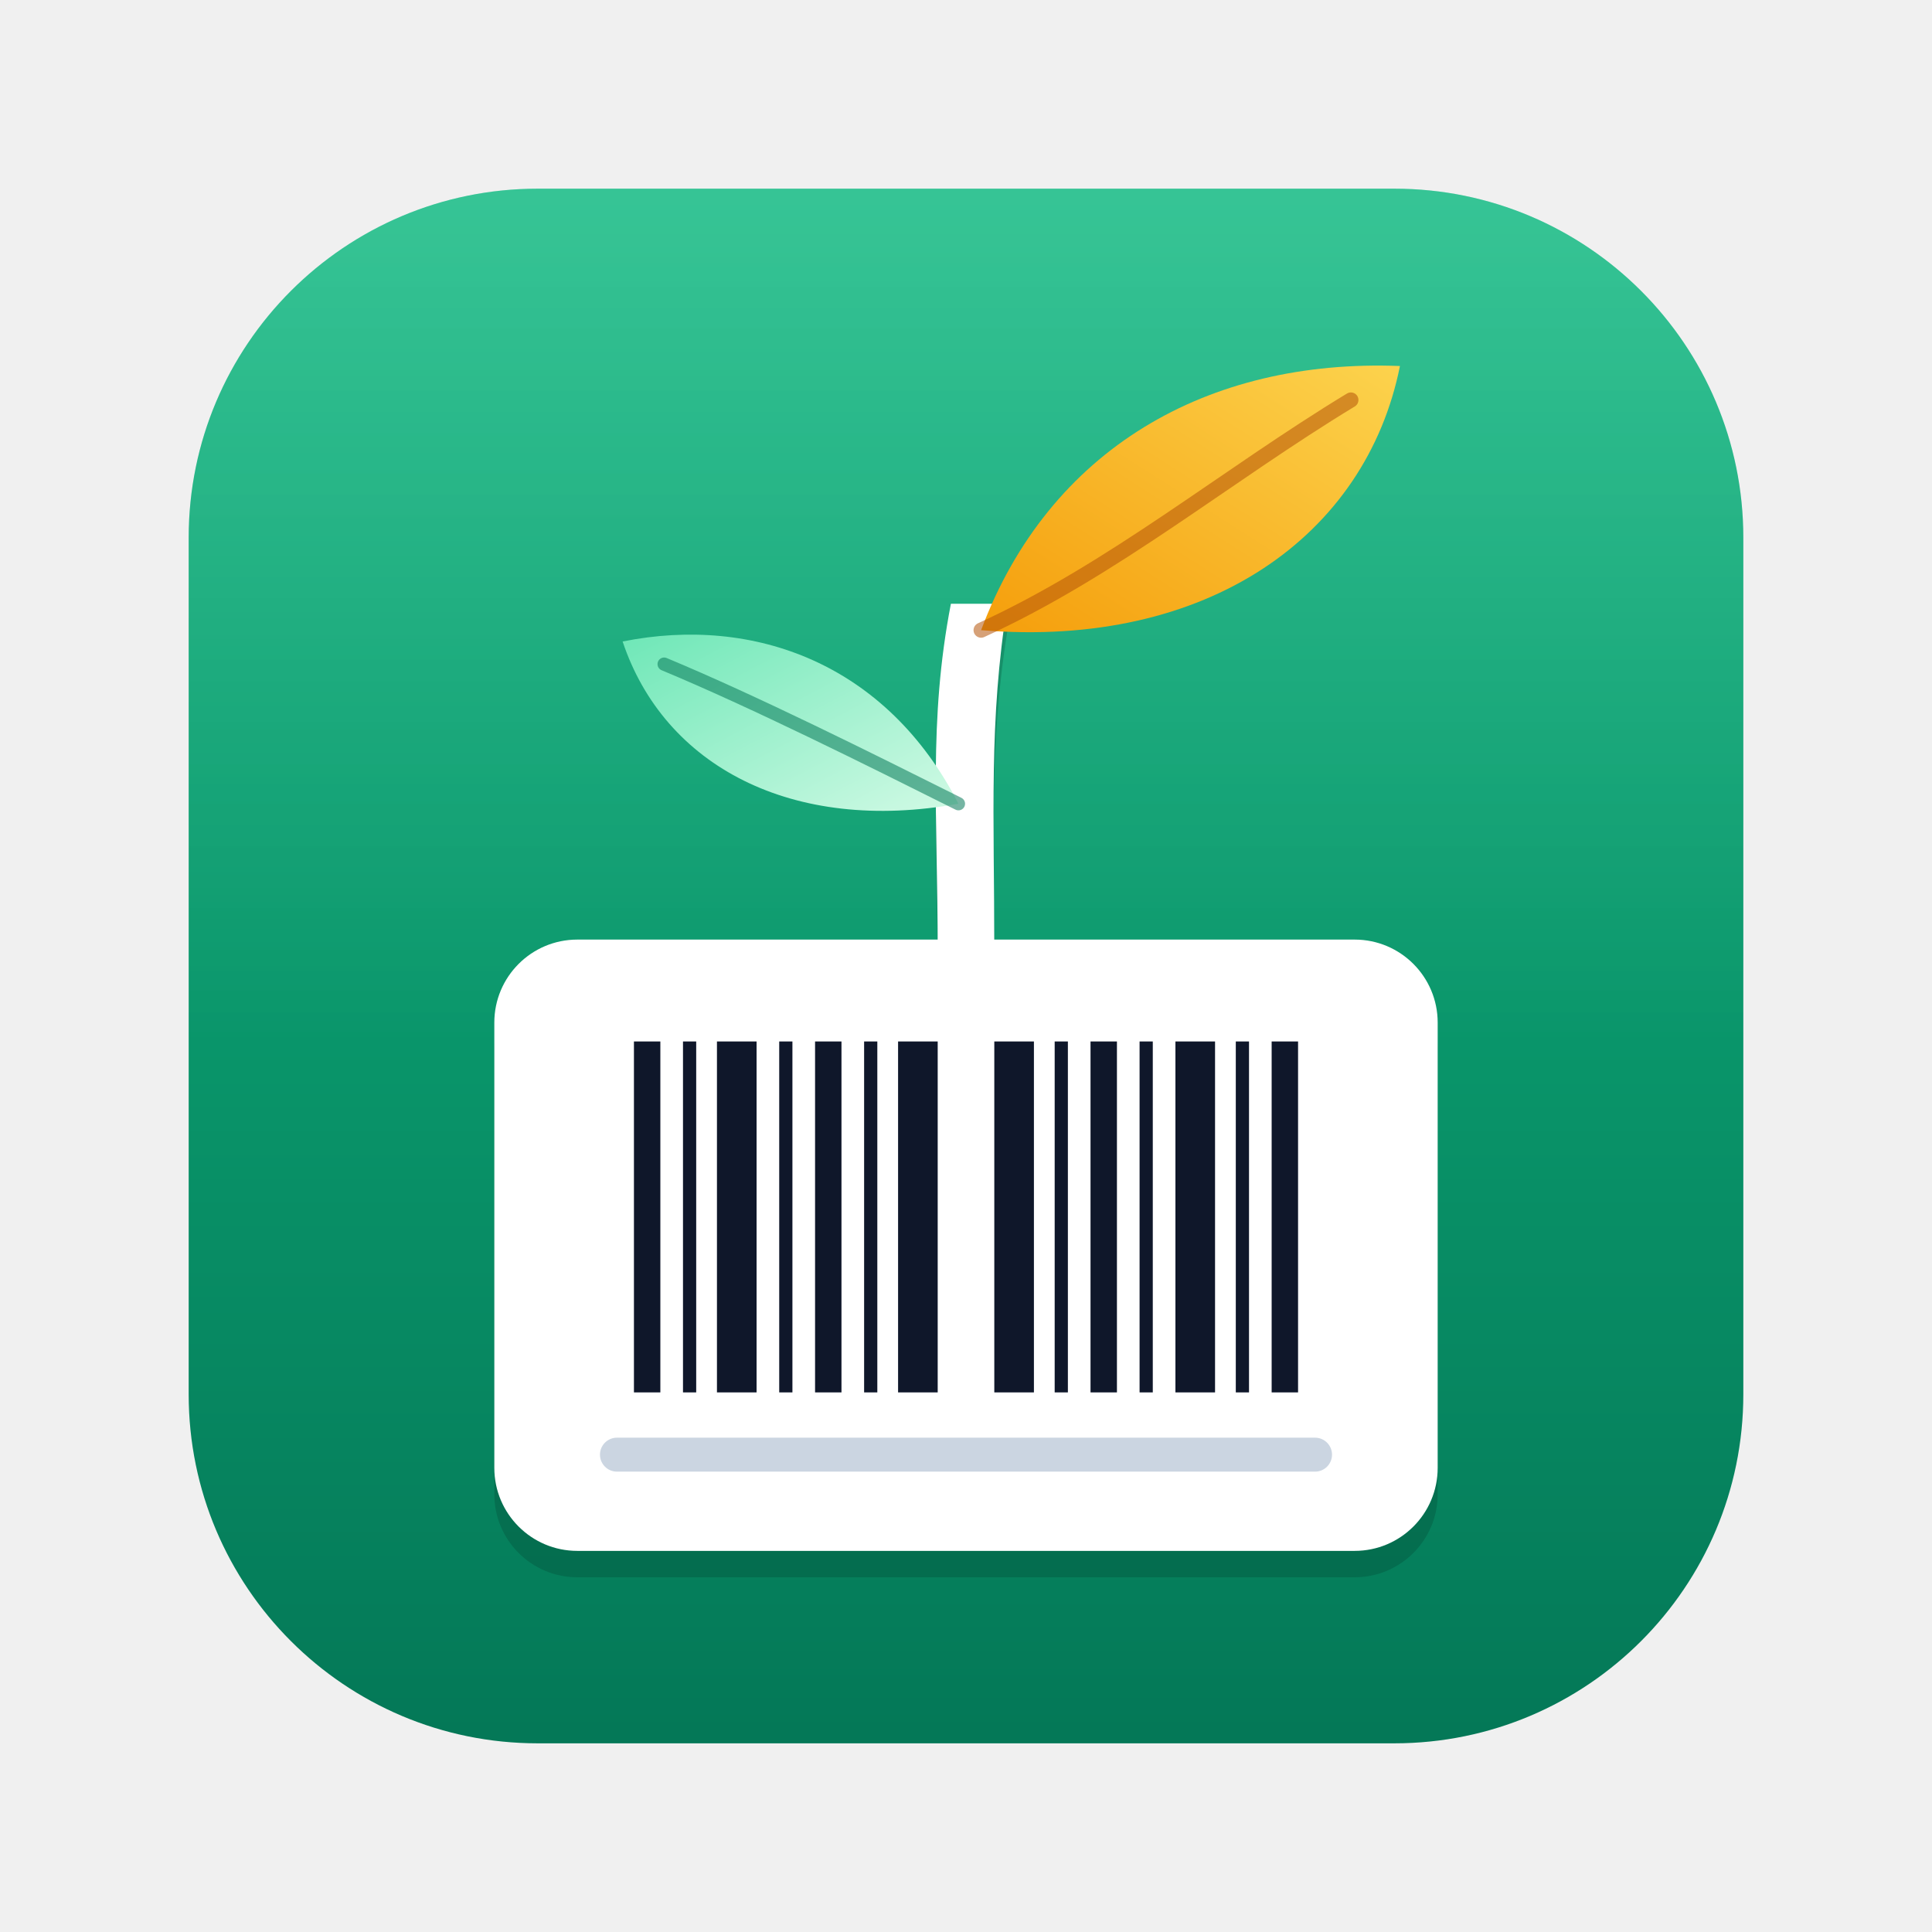
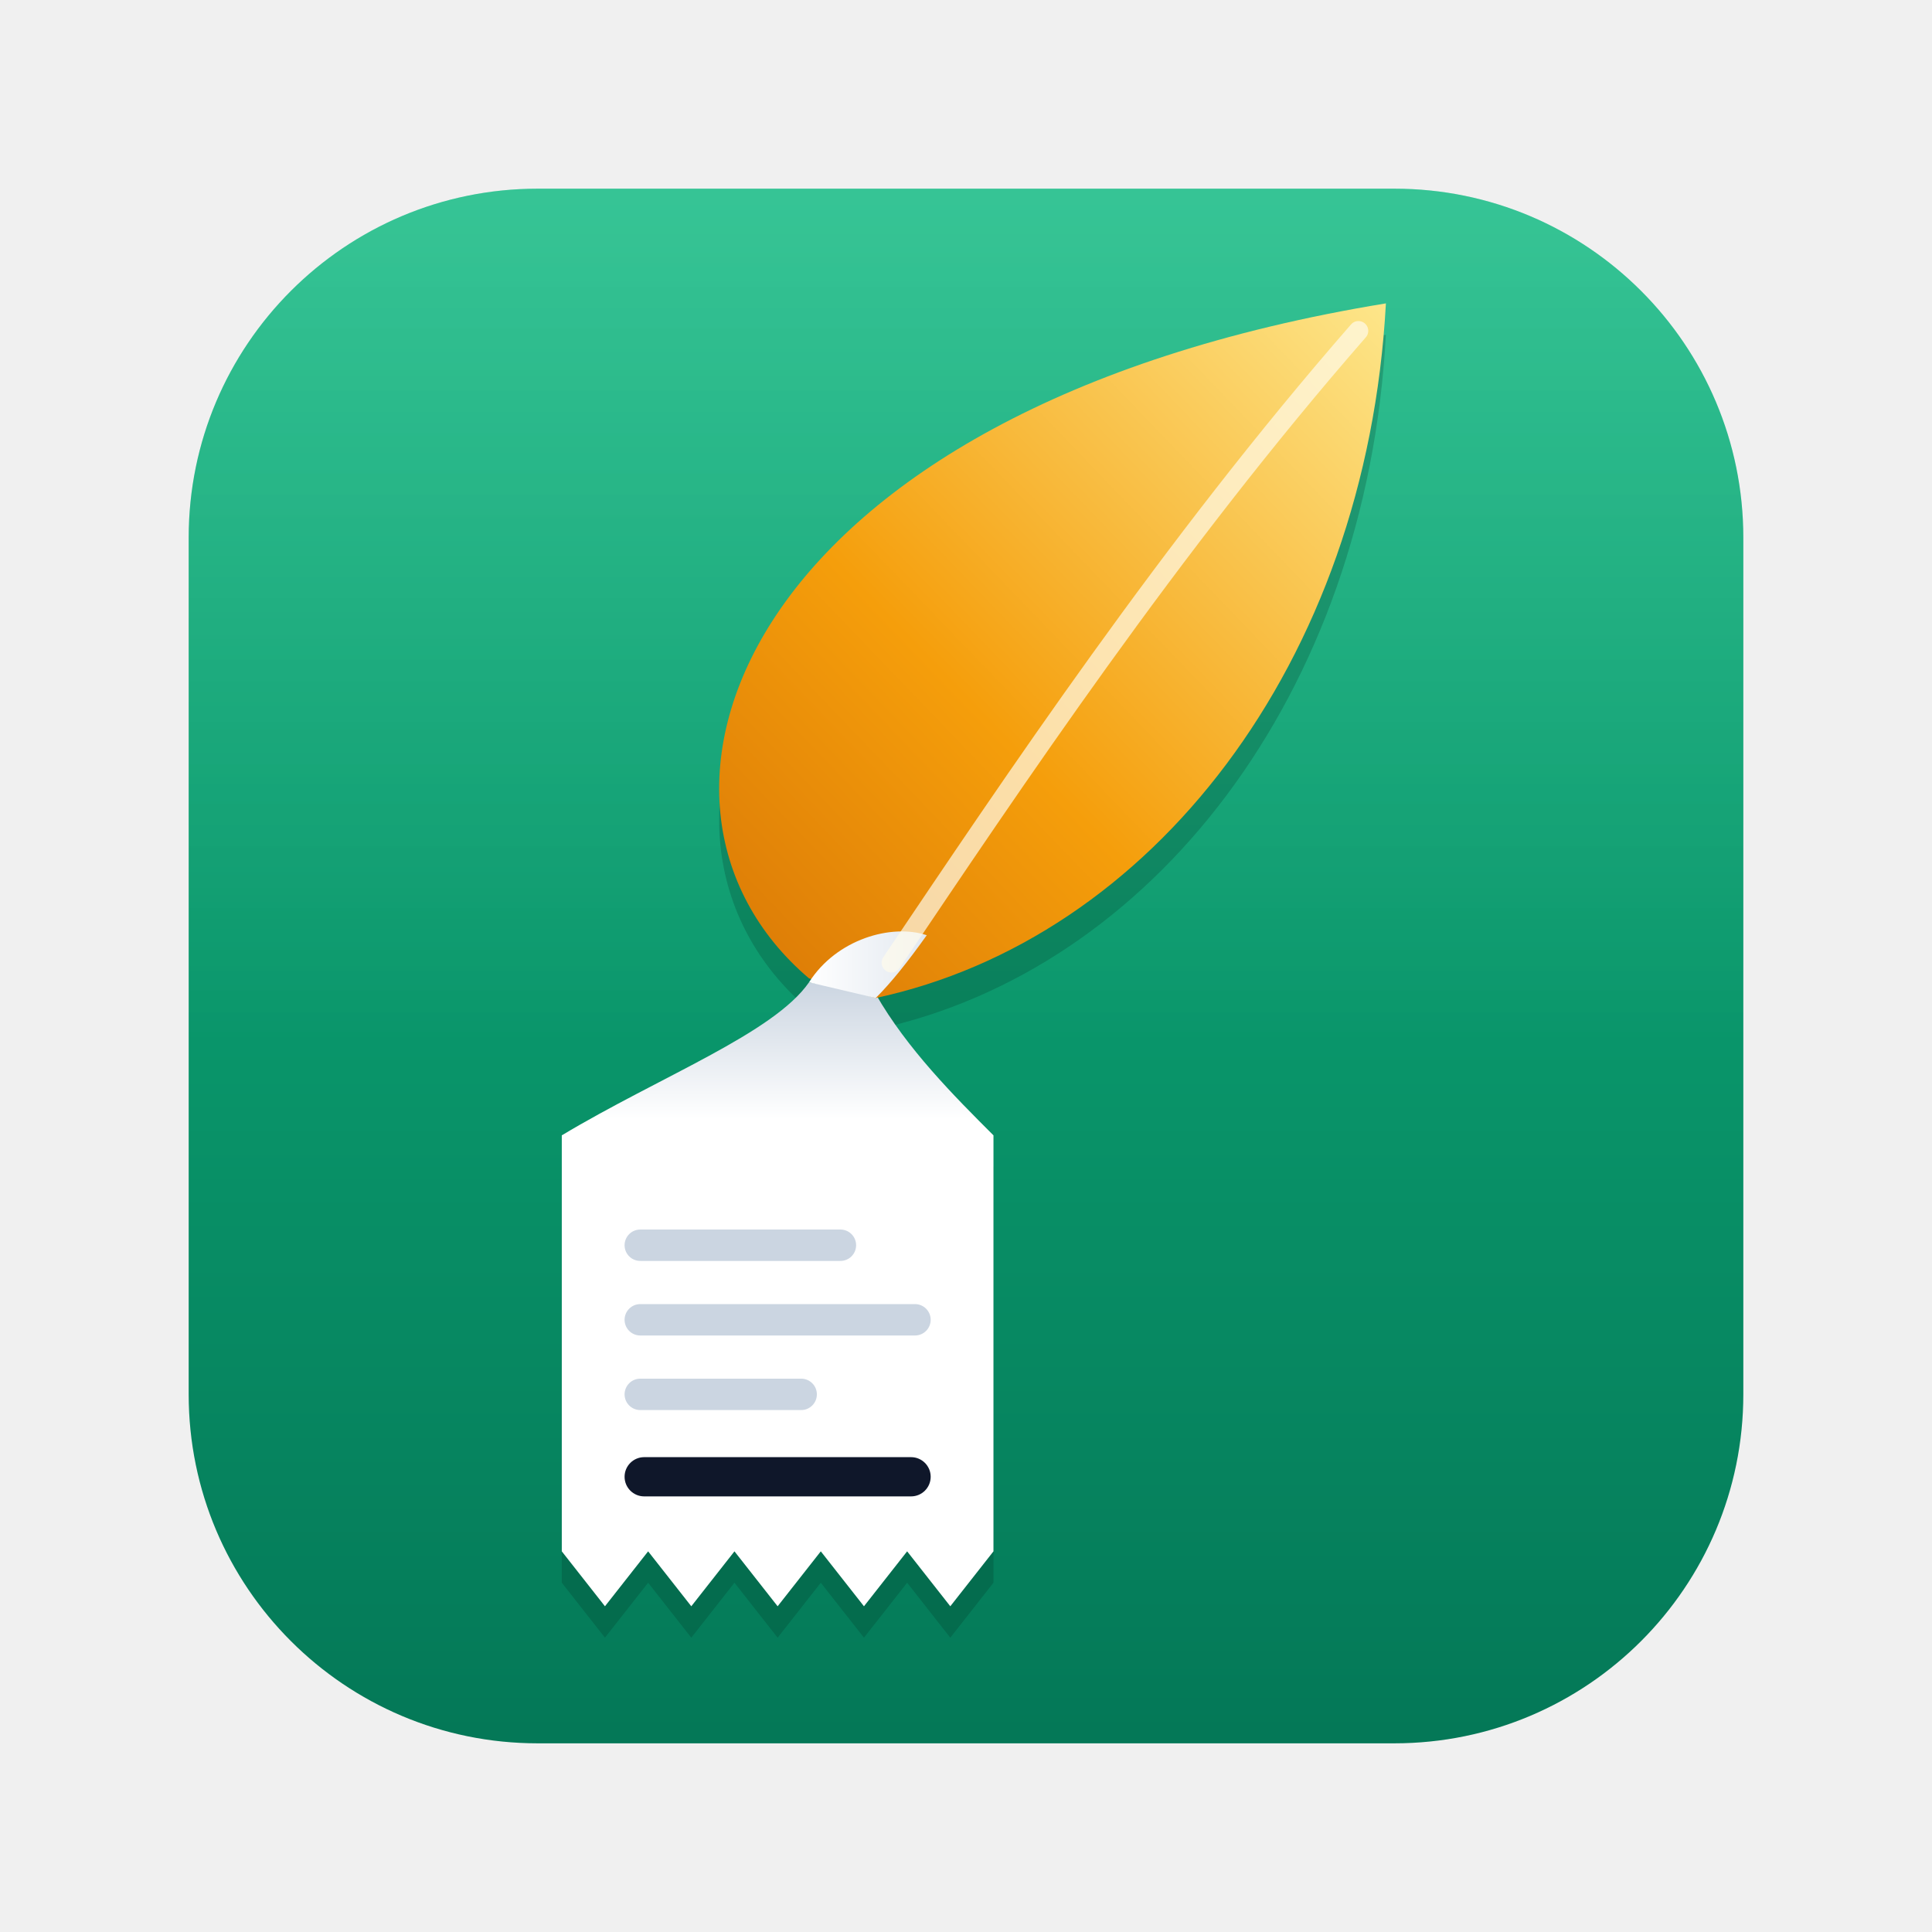
<svg xmlns="http://www.w3.org/2000/svg" width="1024" height="1024" viewBox="0 0 1024 1024">
  <defs>
    <linearGradient id="bg" x1="0" y1="0" x2="0" y2="1">
      <stop offset="0" stop-color="#10b981" />
      <stop offset="1" stop-color="#047857" />
    </linearGradient>
    <linearGradient id="shine" x1="0" y1="0" x2="0" y2="1">
      <stop offset="0" stop-color="#ffffff" stop-opacity=".16" />
      <stop offset=".55" stop-color="#ffffff" stop-opacity="0" />
    </linearGradient>
    <linearGradient id="gold" x1="0" y1="1" x2="1" y2="0">
-       <stop offset="0" stop-color="#f59e0b" />
-       <stop offset="1" stop-color="#fcd34d" />
+       <stop offset="0" stop-color="#d97706" />
+       <stop offset=".4" stop-color="#f59e0b" />
+       <stop offset="1" stop-color="#fde68a" />
    </linearGradient>
-     <linearGradient id="mint" x1="1" y1="1" x2="0" y2="0">
-       <stop offset="0" stop-color="#d1fae5" />
-       <stop offset="1" stop-color="#6ee7b7" />
+     <linearGradient id="paper" x1="0" y1="0" x2="0" y2="1">
+       <stop offset="0" stop-color="#cbd5e1" />
+       <stop offset=".22" stop-color="#ffffff" />
+       <stop offset="1" stop-color="#ffffff" />
+     </linearGradient>
+     <linearGradient id="twist" x1="0" y1="0" x2="1" y2="0">
+       <stop offset="0" stop-color="#ffffff" />
+       <stop offset="1" stop-color="#e2e8f0" />
    </linearGradient>
  </defs>
  <rect x="100" y="100" width="824" height="824" rx="185" fill="url(#bg)" />
  <rect x="100" y="100" width="824" height="824" rx="185" fill="url(#shine)" />
-   <g transform="translate(0 22)">
-     <g opacity=".22" transform="translate(0 14)" fill="#022c22">
-       <rect x="262" y="476" width="500" height="324" rx="44" />
-       <path d="M497 480 C 497 410, 492 360, 504 298 L 534 298 C 524 360, 527 410, 527 480 Z" />
+   <g transform="translate(512 504) scale(1.04) translate(-512 -512) translate(-74 6)">
+     <g opacity=".22" fill="#022c22" transform="translate(0 16)">
+       <path d="M380 600 C 430 570, 488 548, 506 522 L 540 528 C 556 556, 580 580, 600 600 L600 812 L578 840 L556 812 L534 840 L512 812 L490 840 L468 812 L446 840 L424 812 L402 840 L380 812 Z" />
+       <path d="M506 520 C 400 430, 470 230, 800 176 C 790 360, 680 500, 540 530 Z" />
    </g>
-     <rect x="262" y="476" width="500" height="324" rx="44" fill="#ffffff" />
-     <path d="M497 482 C 497 410, 492 360, 504 298 L 534 298 C 524 360, 527 410, 527 482 Z" fill="#ffffff" />
-     <g fill="#0f172a">
-       <rect x="336" y="530" width="14" height="186" />
-       <rect x="362" y="530" width="7" height="186" />
-       <rect x="380" y="530" width="21" height="186" />
-       <rect x="413" y="530" width="7" height="186" />
-       <rect x="432" y="530" width="14" height="186" />
-       <rect x="458" y="530" width="7" height="186" />
-       <rect x="476" y="530" width="21" height="186" />
-       <rect x="527" y="530" width="21" height="186" />
-       <rect x="559" y="530" width="7" height="186" />
-       <rect x="578" y="530" width="14" height="186" />
-       <rect x="604" y="530" width="7" height="186" />
-       <rect x="623" y="530" width="21" height="186" />
-       <rect x="655" y="530" width="7" height="186" />
-       <rect x="674" y="530" width="14" height="186" />
+     <path d="M380 600 C 430 570, 488 548, 506 522 L 540 528 C 556 556, 580 580, 600 600 L600 812 L578 840 L556 812 L534 840 L512 812 L490 840 L468 812 L446 840 L424 812 L402 840 L380 812 Z" fill="url(#paper)" />
+     <g fill="#cbd5e1">
+       <rect x="412" y="648" width="118" height="16" rx="8" />
+       <rect x="412" y="686" width="156" height="16" rx="8" />
+       <rect x="412" y="724" width="98" height="16" rx="8" />
    </g>
-     <rect x="318" y="740" width="388" height="18" rx="9" fill="#cbd5e1" />
-     <path d="M508 404 C 470 330, 400 304, 330 318 C 352 384, 420 420, 508 404 Z" fill="url(#mint)" />
-     <path d="M508 404 C 460 380, 400 350, 352 330" fill="none" stroke="#047857" stroke-width="7" stroke-linecap="round" opacity=".55" />
-     <path d="M520 312 C 556 216, 640 168, 742 172 C 724 262, 640 322, 520 312 Z" fill="url(#gold)" />
-     <path d="M520 312 C 590 280, 650 230, 716 190" fill="none" stroke="#b45309" stroke-width="8" stroke-linecap="round" opacity=".55" />
+     <rect x="412" y="764" width="156" height="20" rx="10" fill="#0f172a" />
+     <path d="M506 520 C 400 430, 470 230, 800 176 C 790 360, 680 500, 540 530 Z" fill="url(#gold)" />
+     <path d="M506 522 C 520 500, 548 492, 566 498 C 556 512, 548 522, 540 530 Z" fill="url(#twist)" />
+     <path d="M548 512 C 610 420, 690 300, 786 190" fill="none" stroke="#fffbeb" stroke-width="10" stroke-linecap="round" opacity=".7" />
  </g>
</svg>
